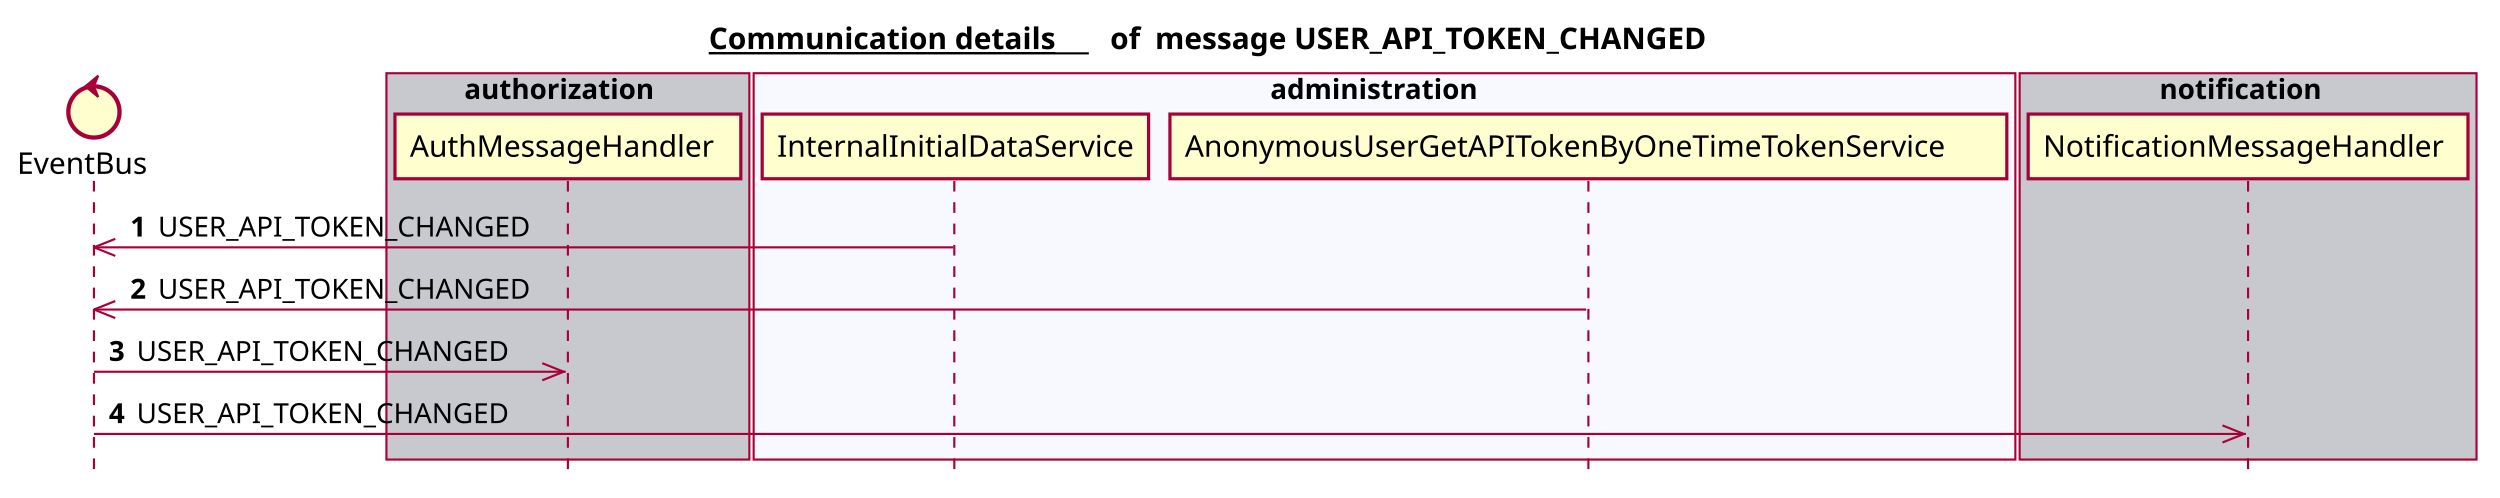
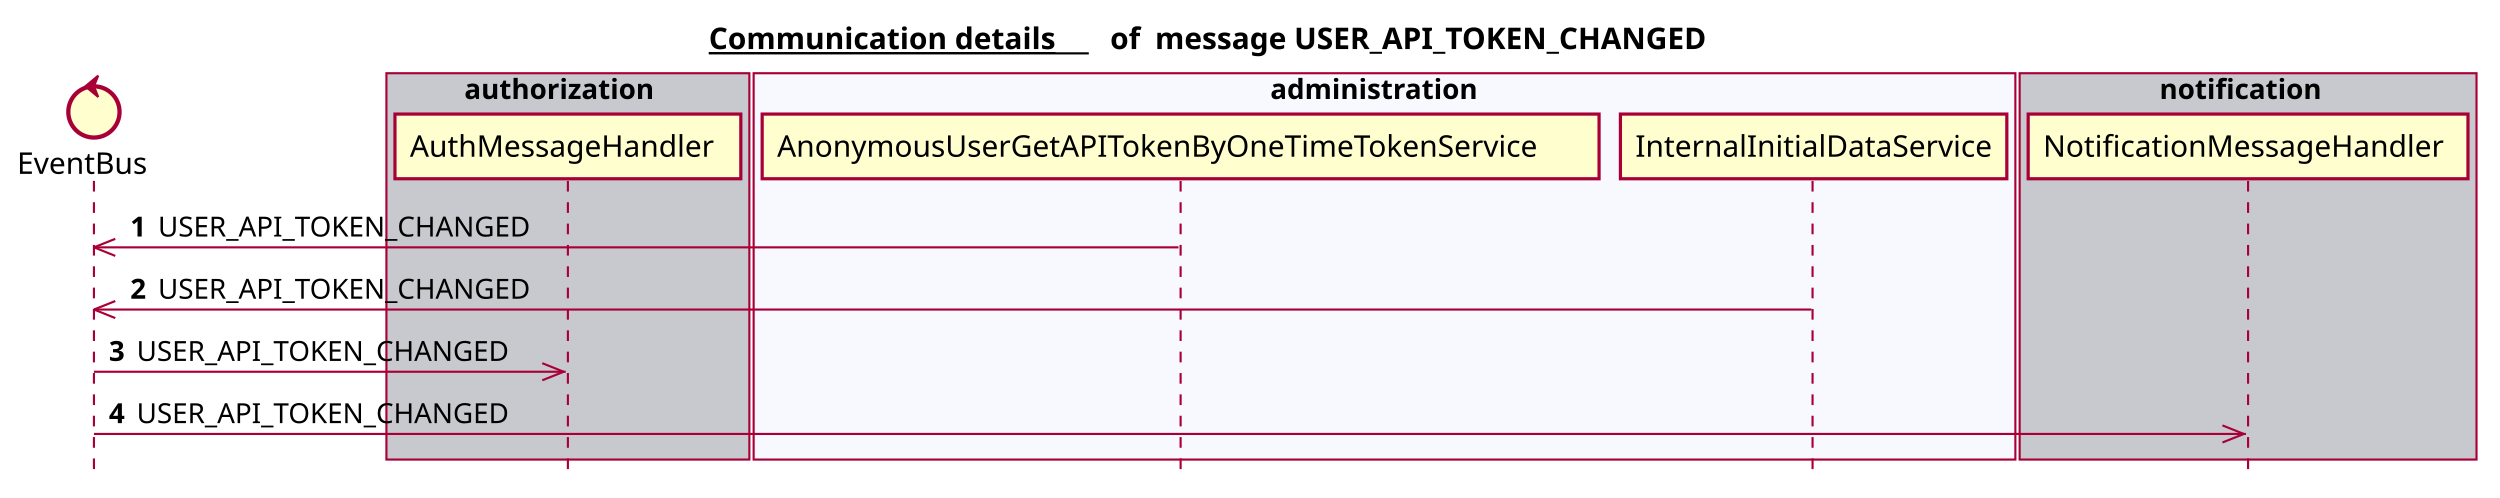
<svg xmlns="http://www.w3.org/2000/svg" contentScriptType="application/ecmascript" contentStyleType="text/css" height="233px" preserveAspectRatio="none" style="width:1171px;height:233px;" version="1.1" viewBox="0 0 1171 233" width="1171px" zoomAndPan="magnify">
  <defs />
  <g>
    <text fill="#000000" font-family="sans-serif" font-size="14" font-weight="bold" lengthAdjust="spacingAndGlyphs" text-decoration="underline" textLength="178" x="332" y="22.995">Communication details</text>
    <line style="stroke: #000000; stroke-width: 1.0;" x1="332" x2="510" y1="24.995" y2="24.995" />
    <text fill="#000000" font-family="sans-serif" font-size="14" font-weight="bold" lengthAdjust="spacingAndGlyphs" textLength="16" x="520" y="22.995">of</text>
    <text fill="#000000" font-family="sans-serif" font-size="14" font-weight="bold" lengthAdjust="spacingAndGlyphs" textLength="291" x="541" y="22.995">message USER_API_TOKEN_CHANGED</text>
    <rect fill="#C8C8CF" height="180.961" style="stroke: #A80036; stroke-width: 1.0;" width="170" x="181" y="34.297" />
    <text fill="#000000" font-family="sans-serif" font-size="13" font-weight="bold" lengthAdjust="spacingAndGlyphs" textLength="97" x="217.5" y="46.364">authorization</text>
    <rect fill="#F8F8FF" height="180.961" style="stroke: #A80036; stroke-width: 1.0;" width="591" x="353" y="34.297" />
    <text fill="#000000" font-family="sans-serif" font-size="13" font-weight="bold" lengthAdjust="spacingAndGlyphs" textLength="107" x="595" y="46.364">administration</text>
    <rect fill="#C8C8CF" height="180.961" style="stroke: #A80036; stroke-width: 1.0;" width="214" x="946" y="34.297" />
    <text fill="#000000" font-family="sans-serif" font-size="13" font-weight="bold" lengthAdjust="spacingAndGlyphs" textLength="83" x="1011.5" y="46.364">notification</text>
    <line style="stroke: #A80036; stroke-width: 1.0; stroke-dasharray: 5.0,5.0;" x1="44" x2="44" y1="84.727" y2="221.258" />
    <line style="stroke: #A80036; stroke-width: 1.0; stroke-dasharray: 5.0,5.0;" x1="266" x2="266" y1="84.727" y2="221.258" />
-     <line style="stroke: #A80036; stroke-width: 1.0; stroke-dasharray: 5.0,5.0;" x1="447" x2="447" y1="84.727" y2="221.258" />
-     <line style="stroke: #A80036; stroke-width: 1.0; stroke-dasharray: 5.0,5.0;" x1="744" x2="744" y1="84.727" y2="221.258" />
+     <line style="stroke: #A80036; stroke-width: 1.0; stroke-dasharray: 5.0,5.0;" x1="553" x2="553" y1="84.727" y2="221.258" />
+     <line style="stroke: #A80036; stroke-width: 1.0; stroke-dasharray: 5.0,5.0;" x1="849" x2="849" y1="84.727" y2="221.258" />
    <line style="stroke: #A80036; stroke-width: 1.0; stroke-dasharray: 5.0,5.0;" x1="1053" x2="1053" y1="84.727" y2="221.258" />
    <text fill="#000000" font-family="sans-serif" font-size="14" lengthAdjust="spacingAndGlyphs" textLength="66" x="8" y="81.425">EventBus</text>
    <ellipse cx="44" cy="52.43" fill="#FEFECE" rx="12" ry="12" style="stroke: #A80036; stroke-width: 2.0;" />
    <polygon fill="#A80036" points="40,40.43,46,35.43,44,40.43,46,45.43,40,40.43" style="stroke: #A80036; stroke-width: 1.0;" />
    <rect fill="#FEFECE" height="30.297" style="stroke: #A80036; stroke-width: 1.5;" width="162" x="185" y="53.43" />
    <text fill="#000000" font-family="sans-serif" font-size="14" lengthAdjust="spacingAndGlyphs" textLength="148" x="192" y="73.425">AuthMessageHandler</text>
-     <rect fill="#FEFECE" height="30.297" style="stroke: #A80036; stroke-width: 1.5;" width="181" x="357" y="53.43" />
-     <text fill="#000000" font-family="sans-serif" font-size="14" lengthAdjust="spacingAndGlyphs" textLength="167" x="364" y="73.425">InternalInitialDataService</text>
-     <rect fill="#FEFECE" height="30.297" style="stroke: #A80036; stroke-width: 1.5;" width="392" x="548" y="53.43" />
-     <text fill="#000000" font-family="sans-serif" font-size="14" lengthAdjust="spacingAndGlyphs" textLength="378" x="555" y="73.425">AnonymousUserGetAPITokenByOneTimeTokenService</text>
+     <rect fill="#FEFECE" height="30.297" style="stroke: #A80036; stroke-width: 1.5;" width="392" x="357" y="53.43" />
+     <text fill="#000000" font-family="sans-serif" font-size="14" lengthAdjust="spacingAndGlyphs" textLength="378" x="364" y="73.425">AnonymousUserGetAPITokenByOneTimeTokenService</text>
+     <rect fill="#FEFECE" height="30.297" style="stroke: #A80036; stroke-width: 1.5;" width="181" x="759" y="53.43" />
+     <text fill="#000000" font-family="sans-serif" font-size="14" lengthAdjust="spacingAndGlyphs" textLength="167" x="766" y="73.425">InternalInitialDataService</text>
    <rect fill="#FEFECE" height="30.297" style="stroke: #A80036; stroke-width: 1.5;" width="206" x="950" y="53.43" />
    <text fill="#000000" font-family="sans-serif" font-size="14" lengthAdjust="spacingAndGlyphs" textLength="192" x="957" y="73.425">NotificationMessageHandler</text>
    <line style="stroke: #A80036; stroke-width: 1.0;" x1="44" x2="54" y1="115.859" y2="111.859" />
    <line style="stroke: #A80036; stroke-width: 1.0;" x1="44" x2="54" y1="115.859" y2="119.859" />
-     <line style="stroke: #A80036; stroke-width: 1.0;" x1="44" x2="446.5" y1="115.859" y2="115.859" />
+     <line style="stroke: #A80036; stroke-width: 1.0;" x1="44" x2="552" y1="115.859" y2="115.859" />
    <text fill="#000000" font-family="sans-serif" font-size="13" font-weight="bold" lengthAdjust="spacingAndGlyphs" textLength="9" x="61" y="110.793">1</text>
    <text fill="#000000" font-family="sans-serif" font-size="13" lengthAdjust="spacingAndGlyphs" textLength="185" x="74" y="110.793">USER_API_TOKEN_CHANGED</text>
    <line style="stroke: #A80036; stroke-width: 1.0;" x1="44" x2="54" y1="144.992" y2="140.992" />
    <line style="stroke: #A80036; stroke-width: 1.0;" x1="44" x2="54" y1="144.992" y2="148.992" />
-     <line style="stroke: #A80036; stroke-width: 1.0;" x1="44" x2="743" y1="144.992" y2="144.992" />
+     <line style="stroke: #A80036; stroke-width: 1.0;" x1="44" x2="848.5" y1="144.992" y2="144.992" />
    <text fill="#000000" font-family="sans-serif" font-size="13" font-weight="bold" lengthAdjust="spacingAndGlyphs" textLength="9" x="61" y="139.926">2</text>
    <text fill="#000000" font-family="sans-serif" font-size="13" lengthAdjust="spacingAndGlyphs" textLength="185" x="74" y="139.926">USER_API_TOKEN_CHANGED</text>
    <line style="stroke: #A80036; stroke-width: 1.0;" x1="264" x2="254" y1="174.125" y2="170.125" />
    <line style="stroke: #A80036; stroke-width: 1.0;" x1="264" x2="254" y1="174.125" y2="178.125" />
    <line style="stroke: #A80036; stroke-width: 1.0;" x1="44" x2="265" y1="174.125" y2="174.125" />
    <text fill="#000000" font-family="sans-serif" font-size="13" font-weight="bold" lengthAdjust="spacingAndGlyphs" textLength="9" x="51" y="169.059">3</text>
    <text fill="#000000" font-family="sans-serif" font-size="13" lengthAdjust="spacingAndGlyphs" textLength="185" x="64" y="169.059">USER_API_TOKEN_CHANGED</text>
    <line style="stroke: #A80036; stroke-width: 1.0;" x1="1051" x2="1041" y1="203.258" y2="199.258" />
    <line style="stroke: #A80036; stroke-width: 1.0;" x1="1051" x2="1041" y1="203.258" y2="207.258" />
    <line style="stroke: #A80036; stroke-width: 1.0;" x1="44" x2="1052" y1="203.258" y2="203.258" />
    <text fill="#000000" font-family="sans-serif" font-size="13" font-weight="bold" lengthAdjust="spacingAndGlyphs" textLength="9" x="51" y="198.192">4</text>
    <text fill="#000000" font-family="sans-serif" font-size="13" lengthAdjust="spacingAndGlyphs" textLength="185" x="64" y="198.192">USER_API_TOKEN_CHANGED</text>
  </g>
</svg>
